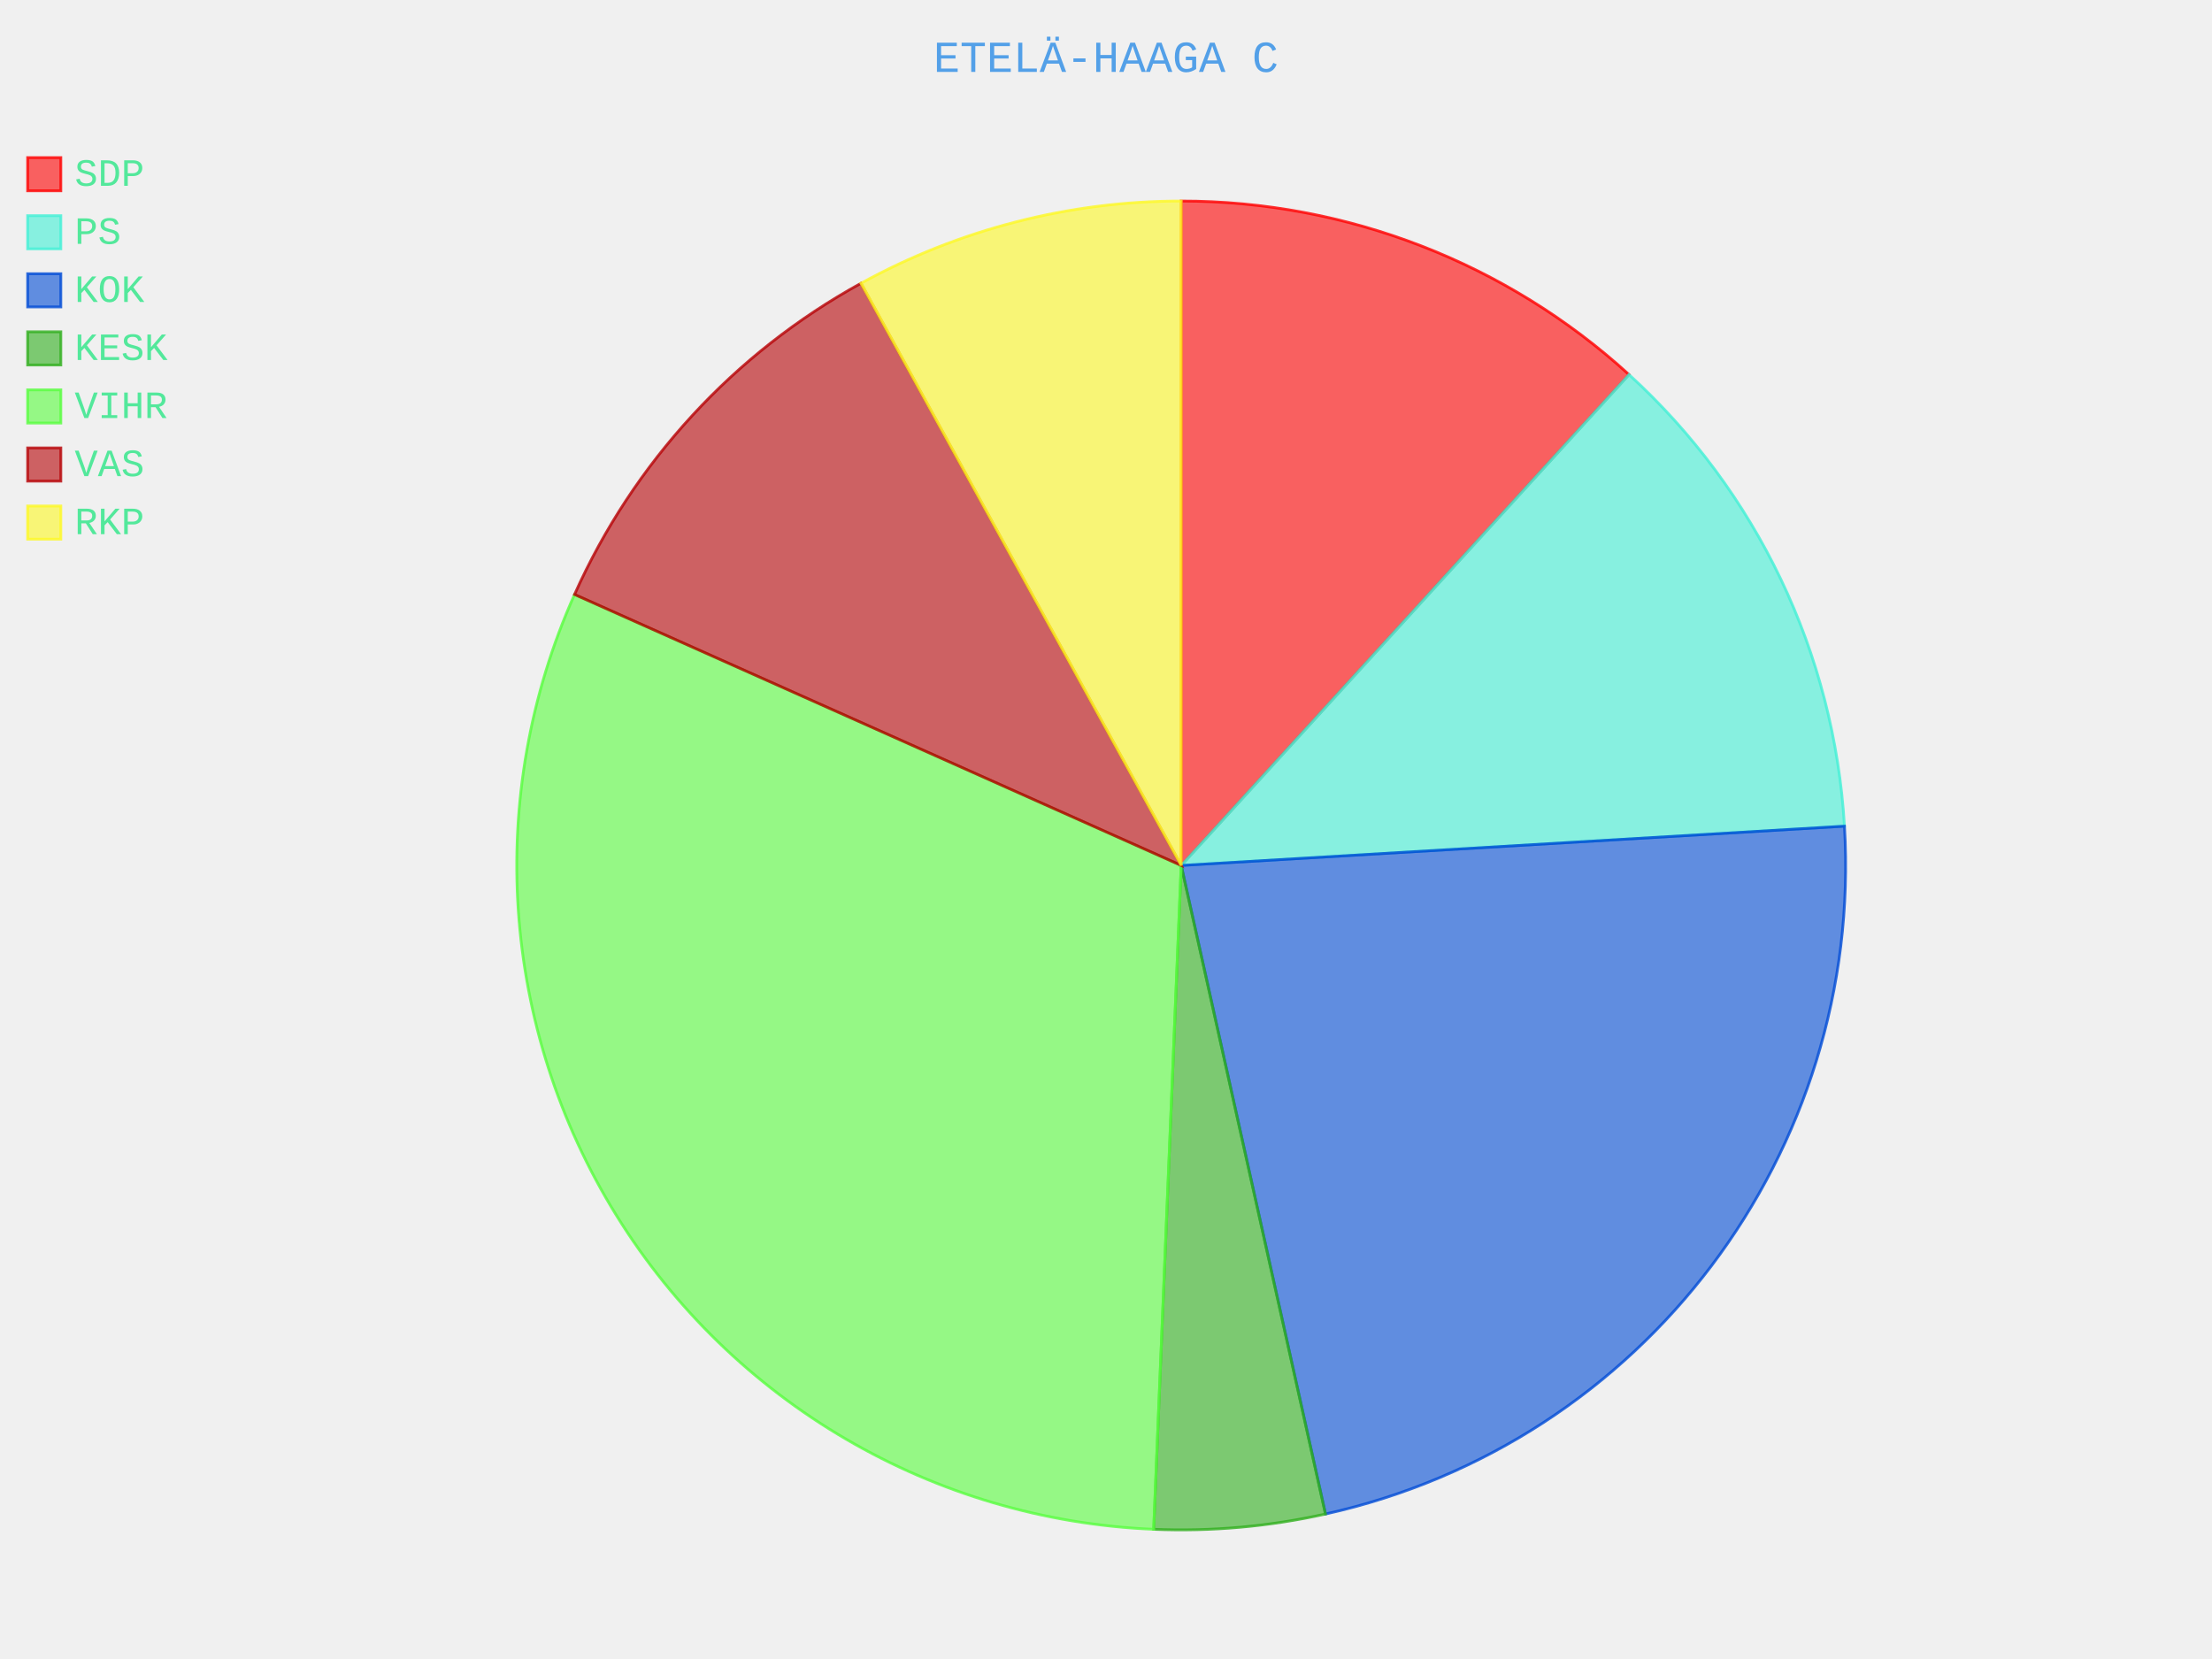
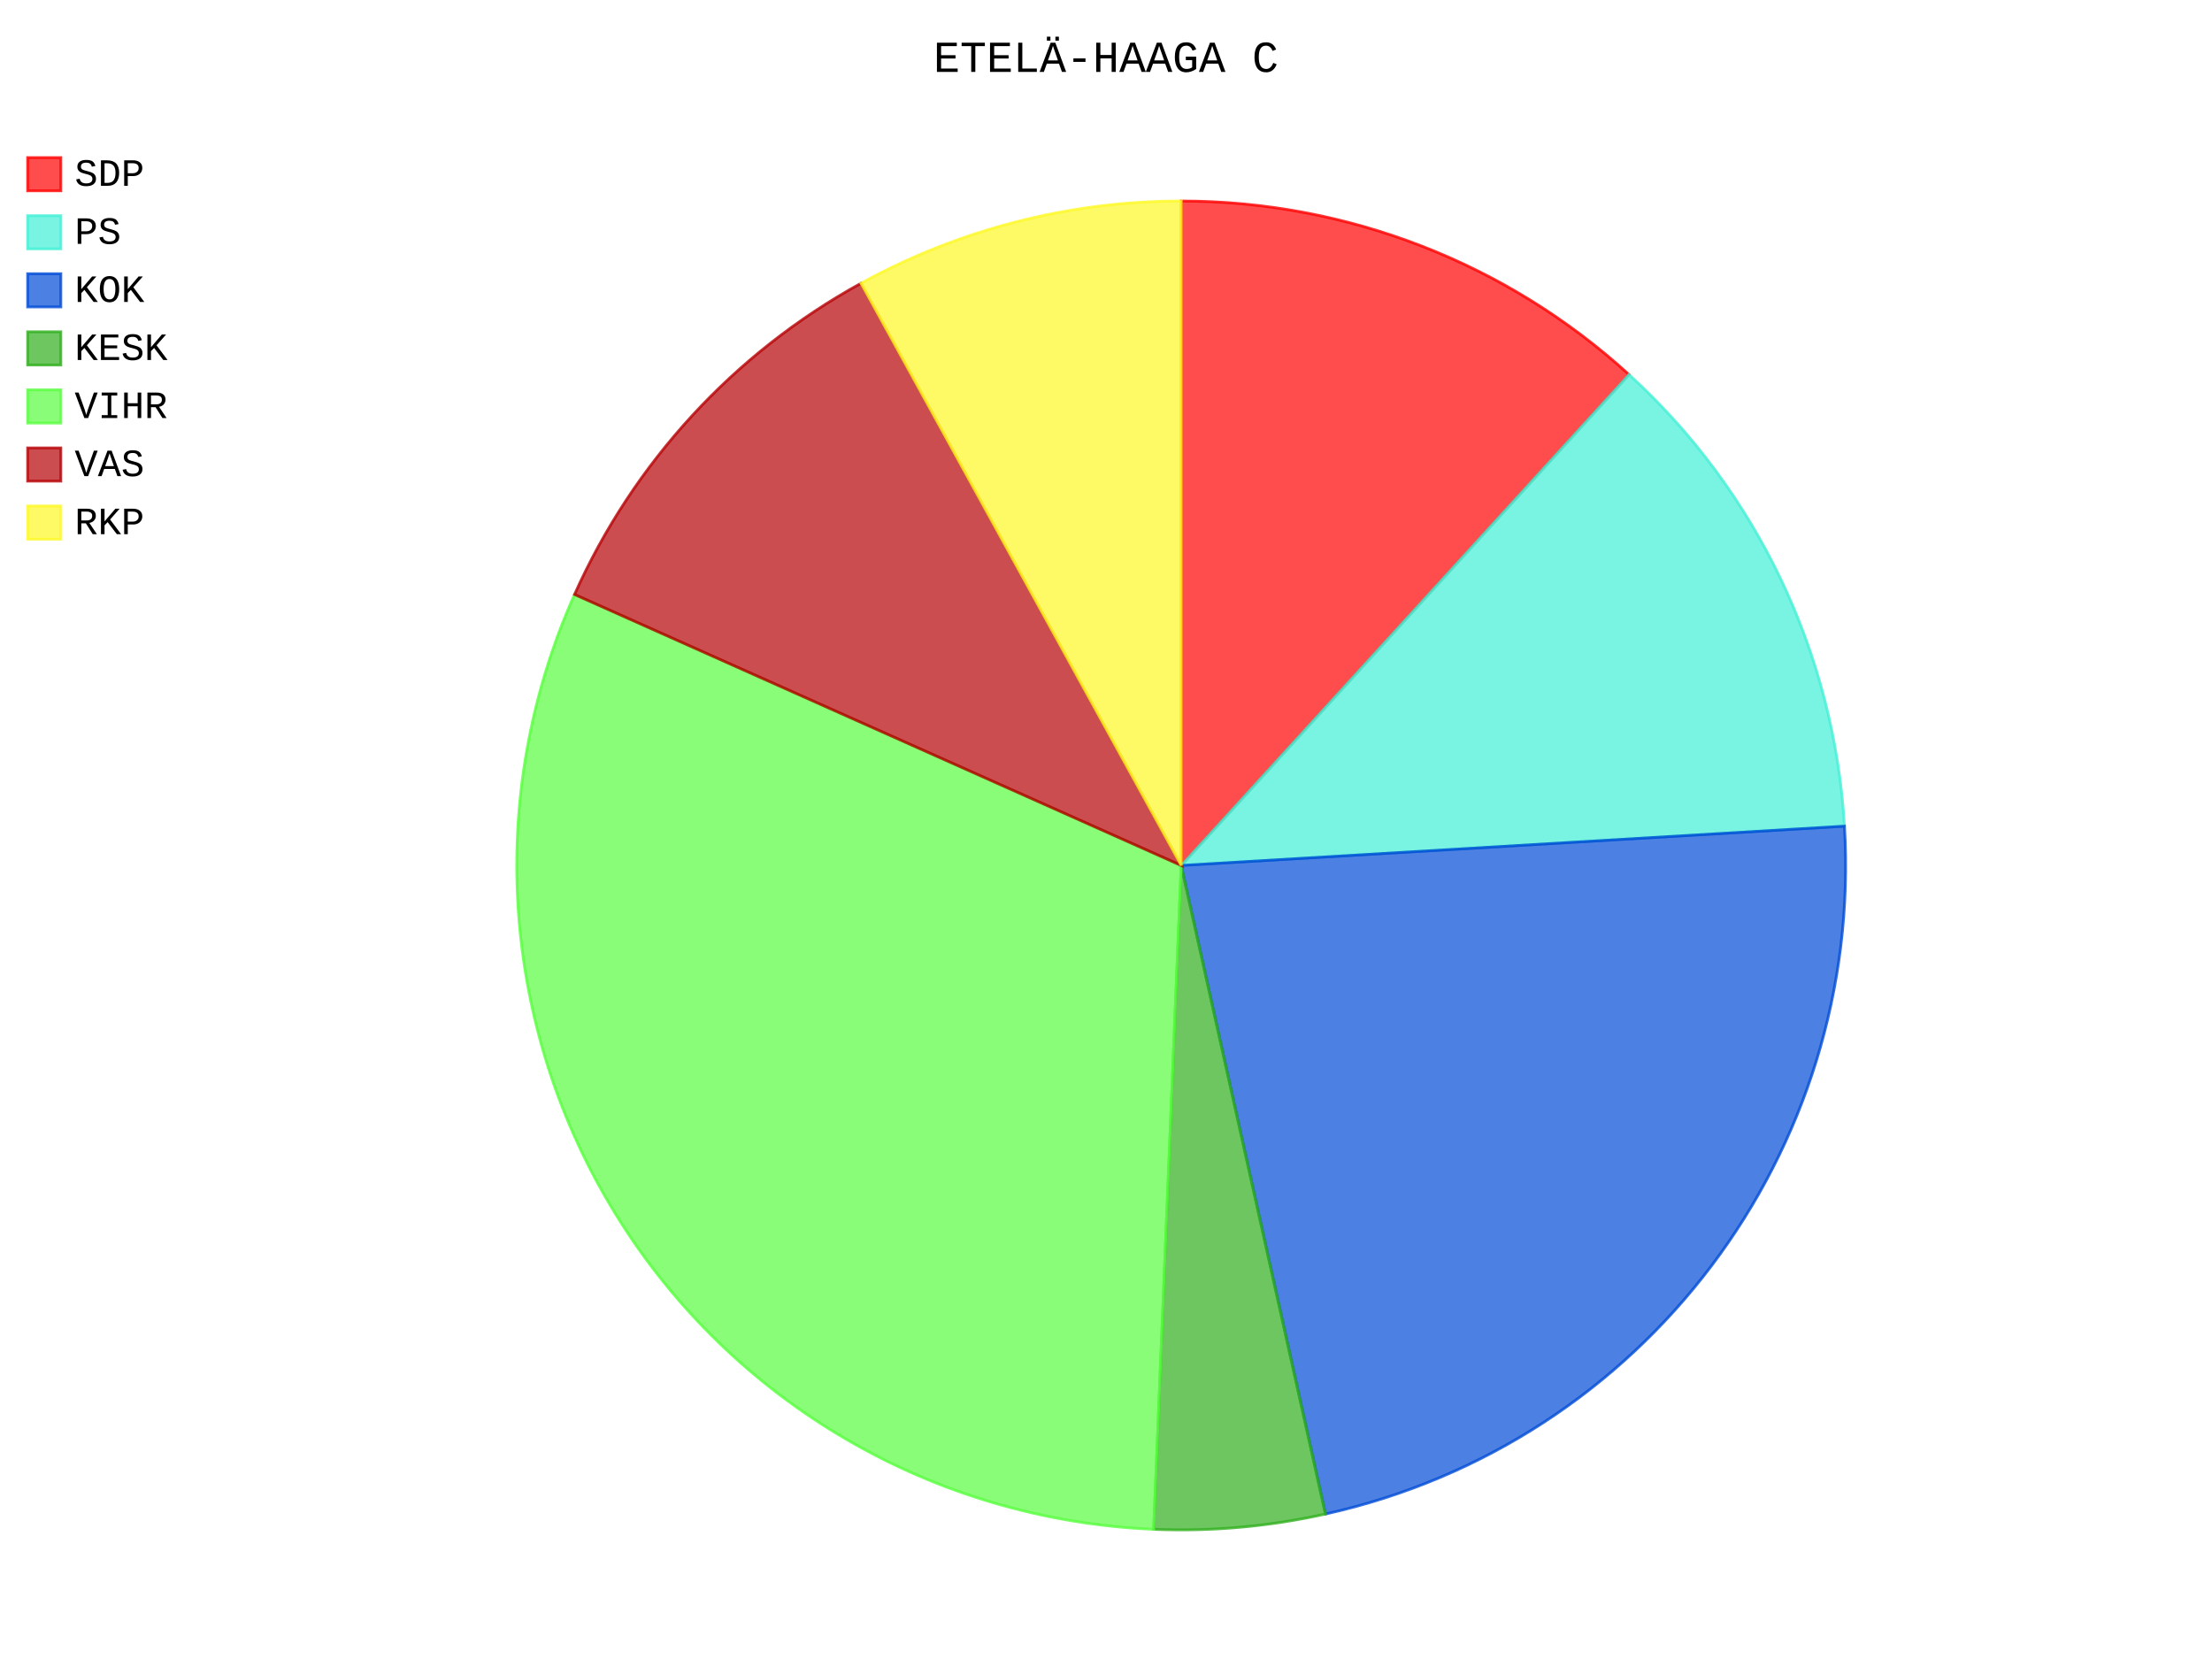
- <svg xmlns="http://www.w3.org/2000/svg" class="pygal-chart" id="chart-2df8129c-2cf8-4c8f-9484-57f73f7db053" viewBox="0 0 800 600">
+ <svg xmlns="http://www.w3.org/2000/svg" class="pygal-chart" id="chart-65c91ee3-1e22-4694-b7be-8506b81c882c" viewBox="0 0 800 600">
  <defs>
-     <style type="text/css">#chart-2df8129c-2cf8-4c8f-9484-57f73f7db053{-webkit-user-select:none;-webkit-font-smoothing:antialiased;font-family:Consolas,"Liberation Mono",Menlo,Courier,monospace}#chart-2df8129c-2cf8-4c8f-9484-57f73f7db053 .title{font-family:Consolas,"Liberation Mono",Menlo,Courier,monospace;font-size:16px}#chart-2df8129c-2cf8-4c8f-9484-57f73f7db053 .legends .legend text{font-family:Consolas,"Liberation Mono",Menlo,Courier,monospace;font-size:14px}#chart-2df8129c-2cf8-4c8f-9484-57f73f7db053 .axis text{font-family:Consolas,"Liberation Mono",Menlo,Courier,monospace;font-size:10px}#chart-2df8129c-2cf8-4c8f-9484-57f73f7db053 .axis text.major{font-family:Consolas,"Liberation Mono",Menlo,Courier,monospace;font-size:10px}#chart-2df8129c-2cf8-4c8f-9484-57f73f7db053 .text-overlay text.value{font-family:Consolas,"Liberation Mono",Menlo,Courier,monospace;font-size:16px}#chart-2df8129c-2cf8-4c8f-9484-57f73f7db053 .text-overlay text.label{font-family:Consolas,"Liberation Mono",Menlo,Courier,monospace;font-size:10px}#chart-2df8129c-2cf8-4c8f-9484-57f73f7db053 .tooltip{font-family:Consolas,"Liberation Mono",Menlo,Courier,monospace;font-size:14px}#chart-2df8129c-2cf8-4c8f-9484-57f73f7db053 text.no_data{font-family:Consolas,"Liberation Mono",Menlo,Courier,monospace;font-size:64px}
- #chart-2df8129c-2cf8-4c8f-9484-57f73f7db053{background-color:transparent}#chart-2df8129c-2cf8-4c8f-9484-57f73f7db053 path,#chart-2df8129c-2cf8-4c8f-9484-57f73f7db053 line,#chart-2df8129c-2cf8-4c8f-9484-57f73f7db053 rect,#chart-2df8129c-2cf8-4c8f-9484-57f73f7db053 circle{-webkit-transition:1000ms ease-in;-moz-transition:1000ms ease-in;transition:1000ms ease-in}#chart-2df8129c-2cf8-4c8f-9484-57f73f7db053 .graph &gt; .background{fill:transparent}#chart-2df8129c-2cf8-4c8f-9484-57f73f7db053 .plot &gt; .background{fill:transparent}#chart-2df8129c-2cf8-4c8f-9484-57f73f7db053 .graph{fill:#53E89B}#chart-2df8129c-2cf8-4c8f-9484-57f73f7db053 text.no_data{fill:#53A0E8}#chart-2df8129c-2cf8-4c8f-9484-57f73f7db053 .title{fill:#53A0E8}#chart-2df8129c-2cf8-4c8f-9484-57f73f7db053 .legends .legend text{fill:#53E89B}#chart-2df8129c-2cf8-4c8f-9484-57f73f7db053 .legends .legend:hover text{fill:#53A0E8}#chart-2df8129c-2cf8-4c8f-9484-57f73f7db053 .axis .line{stroke:#53A0E8}#chart-2df8129c-2cf8-4c8f-9484-57f73f7db053 .axis .guide.line{stroke:#630C0D}#chart-2df8129c-2cf8-4c8f-9484-57f73f7db053 .axis .major.line{stroke:#53E89B}#chart-2df8129c-2cf8-4c8f-9484-57f73f7db053 .axis text.major{fill:#53A0E8}#chart-2df8129c-2cf8-4c8f-9484-57f73f7db053 .axis.y .guides:hover .guide.line,#chart-2df8129c-2cf8-4c8f-9484-57f73f7db053 .line-graph .axis.x .guides:hover .guide.line,#chart-2df8129c-2cf8-4c8f-9484-57f73f7db053 .stackedline-graph .axis.x .guides:hover .guide.line,#chart-2df8129c-2cf8-4c8f-9484-57f73f7db053 .xy-graph .axis.x .guides:hover .guide.line{stroke:#53A0E8}#chart-2df8129c-2cf8-4c8f-9484-57f73f7db053 .axis .guides:hover text{fill:#53A0E8}#chart-2df8129c-2cf8-4c8f-9484-57f73f7db053 .reactive{fill-opacity:.6;stroke-opacity:.8}#chart-2df8129c-2cf8-4c8f-9484-57f73f7db053 .ci{stroke:#53E89B}#chart-2df8129c-2cf8-4c8f-9484-57f73f7db053 .reactive.active,#chart-2df8129c-2cf8-4c8f-9484-57f73f7db053 .active .reactive{fill-opacity:.9;stroke-opacity:.9;stroke-width:4}#chart-2df8129c-2cf8-4c8f-9484-57f73f7db053 .ci .reactive.active{stroke-width:1.5}#chart-2df8129c-2cf8-4c8f-9484-57f73f7db053 .series text{fill:#53A0E8}#chart-2df8129c-2cf8-4c8f-9484-57f73f7db053 .tooltip rect{fill:transparent;stroke:#53A0E8;-webkit-transition:opacity 1000ms ease-in;-moz-transition:opacity 1000ms ease-in;transition:opacity 1000ms ease-in}#chart-2df8129c-2cf8-4c8f-9484-57f73f7db053 .tooltip .label{fill:#53E89B}#chart-2df8129c-2cf8-4c8f-9484-57f73f7db053 .tooltip .label{fill:#53E89B}#chart-2df8129c-2cf8-4c8f-9484-57f73f7db053 .tooltip .legend{font-size:.8em;fill:#630C0D}#chart-2df8129c-2cf8-4c8f-9484-57f73f7db053 .tooltip .x_label{font-size:.6em;fill:#53A0E8}#chart-2df8129c-2cf8-4c8f-9484-57f73f7db053 .tooltip .xlink{font-size:.5em;text-decoration:underline}#chart-2df8129c-2cf8-4c8f-9484-57f73f7db053 .tooltip .value{font-size:1.5em}#chart-2df8129c-2cf8-4c8f-9484-57f73f7db053 .bound{font-size:.5em}#chart-2df8129c-2cf8-4c8f-9484-57f73f7db053 .max-value{font-size:.75em;fill:#630C0D}#chart-2df8129c-2cf8-4c8f-9484-57f73f7db053 .map-element{fill:transparent;stroke:#630C0D !important}#chart-2df8129c-2cf8-4c8f-9484-57f73f7db053 .map-element .reactive{fill-opacity:inherit;stroke-opacity:inherit}#chart-2df8129c-2cf8-4c8f-9484-57f73f7db053 .color-0,#chart-2df8129c-2cf8-4c8f-9484-57f73f7db053 .color-0 a:visited{stroke:#ff0000;fill:#ff0000}#chart-2df8129c-2cf8-4c8f-9484-57f73f7db053 .color-1,#chart-2df8129c-2cf8-4c8f-9484-57f73f7db053 .color-1 a:visited{stroke:#42f0d6;fill:#42f0d6}#chart-2df8129c-2cf8-4c8f-9484-57f73f7db053 .color-2,#chart-2df8129c-2cf8-4c8f-9484-57f73f7db053 .color-2 a:visited{stroke:#004bd6;fill:#004bd6}#chart-2df8129c-2cf8-4c8f-9484-57f73f7db053 .color-3,#chart-2df8129c-2cf8-4c8f-9484-57f73f7db053 .color-3 a:visited{stroke:#30af1d;fill:#30af1d}#chart-2df8129c-2cf8-4c8f-9484-57f73f7db053 .color-4,#chart-2df8129c-2cf8-4c8f-9484-57f73f7db053 .color-4 a:visited{stroke:#58fd3f;fill:#58fd3f}#chart-2df8129c-2cf8-4c8f-9484-57f73f7db053 .color-5,#chart-2df8129c-2cf8-4c8f-9484-57f73f7db053 .color-5 a:visited{stroke:#b60205;fill:#b60205}#chart-2df8129c-2cf8-4c8f-9484-57f73f7db053 .color-6,#chart-2df8129c-2cf8-4c8f-9484-57f73f7db053 .color-6 a:visited{stroke:#fdf926;fill:#fdf926}#chart-2df8129c-2cf8-4c8f-9484-57f73f7db053 .text-overlay .color-0 text{fill:black}#chart-2df8129c-2cf8-4c8f-9484-57f73f7db053 .text-overlay .color-1 text{fill:black}#chart-2df8129c-2cf8-4c8f-9484-57f73f7db053 .text-overlay .color-2 text{fill:black}#chart-2df8129c-2cf8-4c8f-9484-57f73f7db053 .text-overlay .color-3 text{fill:black}#chart-2df8129c-2cf8-4c8f-9484-57f73f7db053 .text-overlay .color-4 text{fill:black}#chart-2df8129c-2cf8-4c8f-9484-57f73f7db053 .text-overlay .color-5 text{fill:black}#chart-2df8129c-2cf8-4c8f-9484-57f73f7db053 .text-overlay .color-6 text{fill:black}
- #chart-2df8129c-2cf8-4c8f-9484-57f73f7db053 text.no_data{text-anchor:middle}#chart-2df8129c-2cf8-4c8f-9484-57f73f7db053 .guide.line{fill:none}#chart-2df8129c-2cf8-4c8f-9484-57f73f7db053 .centered{text-anchor:middle}#chart-2df8129c-2cf8-4c8f-9484-57f73f7db053 .title{text-anchor:middle}#chart-2df8129c-2cf8-4c8f-9484-57f73f7db053 .legends .legend text{fill-opacity:1}#chart-2df8129c-2cf8-4c8f-9484-57f73f7db053 .axis.x text{text-anchor:middle}#chart-2df8129c-2cf8-4c8f-9484-57f73f7db053 .axis.x:not(.web) text[transform]{text-anchor:start}#chart-2df8129c-2cf8-4c8f-9484-57f73f7db053 .axis.x:not(.web) text[transform].backwards{text-anchor:end}#chart-2df8129c-2cf8-4c8f-9484-57f73f7db053 .axis.y text{text-anchor:end}#chart-2df8129c-2cf8-4c8f-9484-57f73f7db053 .axis.y text[transform].backwards{text-anchor:start}#chart-2df8129c-2cf8-4c8f-9484-57f73f7db053 .axis.y2 text{text-anchor:start}#chart-2df8129c-2cf8-4c8f-9484-57f73f7db053 .axis.y2 text[transform].backwards{text-anchor:end}#chart-2df8129c-2cf8-4c8f-9484-57f73f7db053 .axis .guide.line{stroke-dasharray:4,4}#chart-2df8129c-2cf8-4c8f-9484-57f73f7db053 .axis .major.guide.line{stroke-dasharray:6,6}#chart-2df8129c-2cf8-4c8f-9484-57f73f7db053 .horizontal .axis.y .guide.line,#chart-2df8129c-2cf8-4c8f-9484-57f73f7db053 .horizontal .axis.y2 .guide.line,#chart-2df8129c-2cf8-4c8f-9484-57f73f7db053 .vertical .axis.x .guide.line{opacity:0}#chart-2df8129c-2cf8-4c8f-9484-57f73f7db053 .horizontal .axis.always_show .guide.line,#chart-2df8129c-2cf8-4c8f-9484-57f73f7db053 .vertical .axis.always_show .guide.line{opacity:1 !important}#chart-2df8129c-2cf8-4c8f-9484-57f73f7db053 .axis.y .guides:hover .guide.line,#chart-2df8129c-2cf8-4c8f-9484-57f73f7db053 .axis.y2 .guides:hover .guide.line,#chart-2df8129c-2cf8-4c8f-9484-57f73f7db053 .axis.x .guides:hover .guide.line{opacity:1}#chart-2df8129c-2cf8-4c8f-9484-57f73f7db053 .axis .guides:hover text{opacity:1}#chart-2df8129c-2cf8-4c8f-9484-57f73f7db053 .nofill{fill:none}#chart-2df8129c-2cf8-4c8f-9484-57f73f7db053 .subtle-fill{fill-opacity:.2}#chart-2df8129c-2cf8-4c8f-9484-57f73f7db053 .dot{stroke-width:1px;fill-opacity:1}#chart-2df8129c-2cf8-4c8f-9484-57f73f7db053 .dot.active{stroke-width:5px}#chart-2df8129c-2cf8-4c8f-9484-57f73f7db053 .dot.negative{fill:transparent}#chart-2df8129c-2cf8-4c8f-9484-57f73f7db053 text,#chart-2df8129c-2cf8-4c8f-9484-57f73f7db053 tspan{stroke:none !important}#chart-2df8129c-2cf8-4c8f-9484-57f73f7db053 .series text.active{opacity:1}#chart-2df8129c-2cf8-4c8f-9484-57f73f7db053 .tooltip rect{fill-opacity:.95;stroke-width:.5}#chart-2df8129c-2cf8-4c8f-9484-57f73f7db053 .tooltip text{fill-opacity:1}#chart-2df8129c-2cf8-4c8f-9484-57f73f7db053 .showable{visibility:hidden}#chart-2df8129c-2cf8-4c8f-9484-57f73f7db053 .showable.shown{visibility:visible}#chart-2df8129c-2cf8-4c8f-9484-57f73f7db053 .gauge-background{fill:rgba(229,229,229,1);stroke:none}#chart-2df8129c-2cf8-4c8f-9484-57f73f7db053 .bg-lines{stroke:transparent;stroke-width:2px}</style>
+     <style type="text/css">#chart-65c91ee3-1e22-4694-b7be-8506b81c882c{-webkit-user-select:none;-webkit-font-smoothing:antialiased;font-family:Consolas,"Liberation Mono",Menlo,Courier,monospace}#chart-65c91ee3-1e22-4694-b7be-8506b81c882c .title{font-family:Consolas,"Liberation Mono",Menlo,Courier,monospace;font-size:16px}#chart-65c91ee3-1e22-4694-b7be-8506b81c882c .legends .legend text{font-family:Consolas,"Liberation Mono",Menlo,Courier,monospace;font-size:14px}#chart-65c91ee3-1e22-4694-b7be-8506b81c882c .axis text{font-family:Consolas,"Liberation Mono",Menlo,Courier,monospace;font-size:10px}#chart-65c91ee3-1e22-4694-b7be-8506b81c882c .axis text.major{font-family:Consolas,"Liberation Mono",Menlo,Courier,monospace;font-size:10px}#chart-65c91ee3-1e22-4694-b7be-8506b81c882c .text-overlay text.value{font-family:Consolas,"Liberation Mono",Menlo,Courier,monospace;font-size:16px}#chart-65c91ee3-1e22-4694-b7be-8506b81c882c .text-overlay text.label{font-family:Consolas,"Liberation Mono",Menlo,Courier,monospace;font-size:10px}#chart-65c91ee3-1e22-4694-b7be-8506b81c882c .tooltip{font-family:Consolas,"Liberation Mono",Menlo,Courier,monospace;font-size:14px}#chart-65c91ee3-1e22-4694-b7be-8506b81c882c text.no_data{font-family:Consolas,"Liberation Mono",Menlo,Courier,monospace;font-size:64px}
+ #chart-65c91ee3-1e22-4694-b7be-8506b81c882c{background-color:#ffffff}#chart-65c91ee3-1e22-4694-b7be-8506b81c882c path,#chart-65c91ee3-1e22-4694-b7be-8506b81c882c line,#chart-65c91ee3-1e22-4694-b7be-8506b81c882c rect,#chart-65c91ee3-1e22-4694-b7be-8506b81c882c circle{-webkit-transition:300ms ease-in;-moz-transition:300ms ease-in;transition:300ms ease-in}#chart-65c91ee3-1e22-4694-b7be-8506b81c882c .graph &gt; .background{fill:#ffffff}#chart-65c91ee3-1e22-4694-b7be-8506b81c882c .plot &gt; .background{fill:#ffffff}#chart-65c91ee3-1e22-4694-b7be-8506b81c882c .graph{fill:#000000}#chart-65c91ee3-1e22-4694-b7be-8506b81c882c text.no_data{fill:#000000}#chart-65c91ee3-1e22-4694-b7be-8506b81c882c .title{fill:#000000}#chart-65c91ee3-1e22-4694-b7be-8506b81c882c .legends .legend text{fill:#000000}#chart-65c91ee3-1e22-4694-b7be-8506b81c882c .legends .legend:hover text{fill:#000000}#chart-65c91ee3-1e22-4694-b7be-8506b81c882c .axis .line{stroke:#000000}#chart-65c91ee3-1e22-4694-b7be-8506b81c882c .axis .guide.line{stroke:#000000}#chart-65c91ee3-1e22-4694-b7be-8506b81c882c .axis .major.line{stroke:#000000}#chart-65c91ee3-1e22-4694-b7be-8506b81c882c .axis text.major{fill:#000000}#chart-65c91ee3-1e22-4694-b7be-8506b81c882c .axis.y .guides:hover .guide.line,#chart-65c91ee3-1e22-4694-b7be-8506b81c882c .line-graph .axis.x .guides:hover .guide.line,#chart-65c91ee3-1e22-4694-b7be-8506b81c882c .stackedline-graph .axis.x .guides:hover .guide.line,#chart-65c91ee3-1e22-4694-b7be-8506b81c882c .xy-graph .axis.x .guides:hover .guide.line{stroke:#000000}#chart-65c91ee3-1e22-4694-b7be-8506b81c882c .axis .guides:hover text{fill:#000000}#chart-65c91ee3-1e22-4694-b7be-8506b81c882c .reactive{fill-opacity:.7;stroke-opacity:.8}#chart-65c91ee3-1e22-4694-b7be-8506b81c882c .ci{stroke:#000000}#chart-65c91ee3-1e22-4694-b7be-8506b81c882c .reactive.active,#chart-65c91ee3-1e22-4694-b7be-8506b81c882c .active .reactive{fill-opacity:.9;stroke-opacity:.9;stroke-width:4}#chart-65c91ee3-1e22-4694-b7be-8506b81c882c .ci .reactive.active{stroke-width:1.5}#chart-65c91ee3-1e22-4694-b7be-8506b81c882c .series text{fill:#000000}#chart-65c91ee3-1e22-4694-b7be-8506b81c882c .tooltip rect{fill:#ffffff;stroke:#000000;-webkit-transition:opacity 300ms ease-in;-moz-transition:opacity 300ms ease-in;transition:opacity 300ms ease-in}#chart-65c91ee3-1e22-4694-b7be-8506b81c882c .tooltip .label{fill:#000000}#chart-65c91ee3-1e22-4694-b7be-8506b81c882c .tooltip .label{fill:#000000}#chart-65c91ee3-1e22-4694-b7be-8506b81c882c .tooltip .legend{font-size:.8em;fill:#000000}#chart-65c91ee3-1e22-4694-b7be-8506b81c882c .tooltip .x_label{font-size:.6em;fill:#000000}#chart-65c91ee3-1e22-4694-b7be-8506b81c882c .tooltip .xlink{font-size:.5em;text-decoration:underline}#chart-65c91ee3-1e22-4694-b7be-8506b81c882c .tooltip .value{font-size:1.5em}#chart-65c91ee3-1e22-4694-b7be-8506b81c882c .bound{font-size:.5em}#chart-65c91ee3-1e22-4694-b7be-8506b81c882c .max-value{font-size:.75em;fill:#000000}#chart-65c91ee3-1e22-4694-b7be-8506b81c882c .map-element{fill:#ffffff;stroke:#000000 !important}#chart-65c91ee3-1e22-4694-b7be-8506b81c882c .map-element .reactive{fill-opacity:inherit;stroke-opacity:inherit}#chart-65c91ee3-1e22-4694-b7be-8506b81c882c .color-0,#chart-65c91ee3-1e22-4694-b7be-8506b81c882c .color-0 a:visited{stroke:#ff0000;fill:#ff0000}#chart-65c91ee3-1e22-4694-b7be-8506b81c882c .color-1,#chart-65c91ee3-1e22-4694-b7be-8506b81c882c .color-1 a:visited{stroke:#42f0d6;fill:#42f0d6}#chart-65c91ee3-1e22-4694-b7be-8506b81c882c .color-2,#chart-65c91ee3-1e22-4694-b7be-8506b81c882c .color-2 a:visited{stroke:#004bd6;fill:#004bd6}#chart-65c91ee3-1e22-4694-b7be-8506b81c882c .color-3,#chart-65c91ee3-1e22-4694-b7be-8506b81c882c .color-3 a:visited{stroke:#30af1d;fill:#30af1d}#chart-65c91ee3-1e22-4694-b7be-8506b81c882c .color-4,#chart-65c91ee3-1e22-4694-b7be-8506b81c882c .color-4 a:visited{stroke:#58fd3f;fill:#58fd3f}#chart-65c91ee3-1e22-4694-b7be-8506b81c882c .color-5,#chart-65c91ee3-1e22-4694-b7be-8506b81c882c .color-5 a:visited{stroke:#b60205;fill:#b60205}#chart-65c91ee3-1e22-4694-b7be-8506b81c882c .color-6,#chart-65c91ee3-1e22-4694-b7be-8506b81c882c .color-6 a:visited{stroke:#fdf926;fill:#fdf926}#chart-65c91ee3-1e22-4694-b7be-8506b81c882c .text-overlay .color-0 text{fill:black}#chart-65c91ee3-1e22-4694-b7be-8506b81c882c .text-overlay .color-1 text{fill:black}#chart-65c91ee3-1e22-4694-b7be-8506b81c882c .text-overlay .color-2 text{fill:black}#chart-65c91ee3-1e22-4694-b7be-8506b81c882c .text-overlay .color-3 text{fill:black}#chart-65c91ee3-1e22-4694-b7be-8506b81c882c .text-overlay .color-4 text{fill:black}#chart-65c91ee3-1e22-4694-b7be-8506b81c882c .text-overlay .color-5 text{fill:black}#chart-65c91ee3-1e22-4694-b7be-8506b81c882c .text-overlay .color-6 text{fill:black}
+ #chart-65c91ee3-1e22-4694-b7be-8506b81c882c text.no_data{text-anchor:middle}#chart-65c91ee3-1e22-4694-b7be-8506b81c882c .guide.line{fill:none}#chart-65c91ee3-1e22-4694-b7be-8506b81c882c .centered{text-anchor:middle}#chart-65c91ee3-1e22-4694-b7be-8506b81c882c .title{text-anchor:middle}#chart-65c91ee3-1e22-4694-b7be-8506b81c882c .legends .legend text{fill-opacity:1}#chart-65c91ee3-1e22-4694-b7be-8506b81c882c .axis.x text{text-anchor:middle}#chart-65c91ee3-1e22-4694-b7be-8506b81c882c .axis.x:not(.web) text[transform]{text-anchor:start}#chart-65c91ee3-1e22-4694-b7be-8506b81c882c .axis.x:not(.web) text[transform].backwards{text-anchor:end}#chart-65c91ee3-1e22-4694-b7be-8506b81c882c .axis.y text{text-anchor:end}#chart-65c91ee3-1e22-4694-b7be-8506b81c882c .axis.y text[transform].backwards{text-anchor:start}#chart-65c91ee3-1e22-4694-b7be-8506b81c882c .axis.y2 text{text-anchor:start}#chart-65c91ee3-1e22-4694-b7be-8506b81c882c .axis.y2 text[transform].backwards{text-anchor:end}#chart-65c91ee3-1e22-4694-b7be-8506b81c882c .axis .guide.line{stroke-dasharray:4,4}#chart-65c91ee3-1e22-4694-b7be-8506b81c882c .axis .major.guide.line{stroke-dasharray:6,6}#chart-65c91ee3-1e22-4694-b7be-8506b81c882c .horizontal .axis.y .guide.line,#chart-65c91ee3-1e22-4694-b7be-8506b81c882c .horizontal .axis.y2 .guide.line,#chart-65c91ee3-1e22-4694-b7be-8506b81c882c .vertical .axis.x .guide.line{opacity:0}#chart-65c91ee3-1e22-4694-b7be-8506b81c882c .horizontal .axis.always_show .guide.line,#chart-65c91ee3-1e22-4694-b7be-8506b81c882c .vertical .axis.always_show .guide.line{opacity:1 !important}#chart-65c91ee3-1e22-4694-b7be-8506b81c882c .axis.y .guides:hover .guide.line,#chart-65c91ee3-1e22-4694-b7be-8506b81c882c .axis.y2 .guides:hover .guide.line,#chart-65c91ee3-1e22-4694-b7be-8506b81c882c .axis.x .guides:hover .guide.line{opacity:1}#chart-65c91ee3-1e22-4694-b7be-8506b81c882c .axis .guides:hover text{opacity:1}#chart-65c91ee3-1e22-4694-b7be-8506b81c882c .nofill{fill:none}#chart-65c91ee3-1e22-4694-b7be-8506b81c882c .subtle-fill{fill-opacity:.2}#chart-65c91ee3-1e22-4694-b7be-8506b81c882c .dot{stroke-width:1px;fill-opacity:1}#chart-65c91ee3-1e22-4694-b7be-8506b81c882c .dot.active{stroke-width:5px}#chart-65c91ee3-1e22-4694-b7be-8506b81c882c .dot.negative{fill:transparent}#chart-65c91ee3-1e22-4694-b7be-8506b81c882c text,#chart-65c91ee3-1e22-4694-b7be-8506b81c882c tspan{stroke:none !important}#chart-65c91ee3-1e22-4694-b7be-8506b81c882c .series text.active{opacity:1}#chart-65c91ee3-1e22-4694-b7be-8506b81c882c .tooltip rect{fill-opacity:.95;stroke-width:.5}#chart-65c91ee3-1e22-4694-b7be-8506b81c882c .tooltip text{fill-opacity:1}#chart-65c91ee3-1e22-4694-b7be-8506b81c882c .showable{visibility:hidden}#chart-65c91ee3-1e22-4694-b7be-8506b81c882c .showable.shown{visibility:visible}#chart-65c91ee3-1e22-4694-b7be-8506b81c882c .gauge-background{fill:rgba(229,229,229,1);stroke:none}#chart-65c91ee3-1e22-4694-b7be-8506b81c882c .bg-lines{stroke:#ffffff;stroke-width:2px}</style>
  </defs>
  <g class="graph pie-graph vertical">
    <rect class="background" height="600" width="800" x="0" y="0" />
    <g class="plot" transform="translate(75, 46)">
      <rect class="background" height="534" width="704.4" x="0" y="0" />
      <g class="series serie-0 color-0">
        <g class="slices">
          <g class="slice">
            <path class="slice reactive tooltip-trigger" d="M352.2 26.7 A240.3 240.3 0 0 1 514.151 89.473 L352.2 267 A0 0 0 0 0 352.2 267 z" />
          </g>
        </g>
      </g>
      <g class="series serie-1 color-1">
        <g class="slices">
          <g class="slice">
            <path class="slice reactive tooltip-trigger" d="M514.151 89.473 A240.3 240.3 0 0 1 592.08 252.791 L352.2 267 A0 0 0 0 0 352.2 267 z" />
          </g>
        </g>
      </g>
      <g class="series serie-2 color-2">
        <g class="slices">
          <g class="slice">
            <path class="slice reactive tooltip-trigger" d="M592.08 252.791 A240.3 240.3 0 0 1 404.384 501.565 L352.2 267 A0 0 0 0 0 352.2 267 z" />
          </g>
        </g>
      </g>
      <g class="series serie-3 color-3">
        <g class="slices">
          <g class="slice">
            <path class="slice reactive tooltip-trigger" d="M404.384 501.565 A240.3 240.3 0 0 1 342.251 507.094 L352.2 267 A0 0 0 0 0 352.2 267 z" />
          </g>
        </g>
      </g>
      <g class="series serie-4 color-4">
        <g class="slices">
          <g class="slice">
            <path class="slice reactive tooltip-trigger" d="M342.251 507.094 A240.3 240.3 0 0 1 132.791 169.001 L352.2 267 A0 0 0 0 0 352.2 267 z" />
          </g>
        </g>
      </g>
      <g class="series serie-5 color-5">
        <g class="slices">
          <g class="slice">
            <path class="slice reactive tooltip-trigger" d="M132.791 169.001 A240.3 240.3 0 0 1 236.385 56.451 L352.2 267 A0 0 0 0 0 352.2 267 z" />
          </g>
        </g>
      </g>
      <g class="series serie-6 color-6">
        <g class="slices">
          <g class="slice">
            <path class="slice reactive tooltip-trigger" d="M236.385 56.451 A240.3 240.3 0 0 1 352.2 26.7 L352.2 267 A0 0 0 0 0 352.2 267 z" />
          </g>
        </g>
      </g>
    </g>
    <g class="titles">
      <text class="title plot_title" x="400.0" y="26">ETELÄ-HAAGA C</text>
    </g>
    <g class="plot overlay" transform="translate(75, 46)">
      <g class="series serie-0 color-0" />
      <g class="series serie-1 color-1" />
      <g class="series serie-2 color-2" />
      <g class="series serie-3 color-3" />
      <g class="series serie-4 color-4" />
      <g class="series serie-5 color-5" />
      <g class="series serie-6 color-6" />
    </g>
    <g class="plot text-overlay" transform="translate(75, 46)">
      <g class="series serie-0 color-0" />
      <g class="series serie-1 color-1" />
      <g class="series serie-2 color-2" />
      <g class="series serie-3 color-3" />
      <g class="series serie-4 color-4" />
      <g class="series serie-5 color-5" />
      <g class="series serie-6 color-6" />
    </g>
    <g class="plot tooltip-overlay" transform="translate(75, 46)">
      <g class="tooltip" style="opacity: 0" transform="translate(0 0)">
        <rect class="tooltip-box" height="0" rx="0" ry="0" width="0" />
        <g class="text" />
      </g>
    </g>
    <g class="legends" transform="translate(10, 56)">
      <g class="legend reactive activate-serie" id="activate-serie-0">
        <rect class="color-0 reactive" height="12" width="12" x="0.0" y="1.0" />
        <text x="17.0" y="11.2">SDP</text>
      </g>
      <g class="legend reactive activate-serie" id="activate-serie-1">
        <rect class="color-1 reactive" height="12" width="12" x="0.0" y="22.0" />
        <text x="17.0" y="32.2">PS</text>
      </g>
      <g class="legend reactive activate-serie" id="activate-serie-2">
        <rect class="color-2 reactive" height="12" width="12" x="0.0" y="43.0" />
        <text x="17.0" y="53.2">KOK</text>
      </g>
      <g class="legend reactive activate-serie" id="activate-serie-3">
        <rect class="color-3 reactive" height="12" width="12" x="0.0" y="64.0" />
        <text x="17.0" y="74.2">KESK</text>
      </g>
      <g class="legend reactive activate-serie" id="activate-serie-4">
        <rect class="color-4 reactive" height="12" width="12" x="0.0" y="85.0" />
        <text x="17.0" y="95.2">VIHR</text>
      </g>
      <g class="legend reactive activate-serie" id="activate-serie-5">
        <rect class="color-5 reactive" height="12" width="12" x="0.0" y="106.0" />
        <text x="17.0" y="116.2">VAS</text>
      </g>
      <g class="legend reactive activate-serie" id="activate-serie-6">
        <rect class="color-6 reactive" height="12" width="12" x="0.0" y="127.0" />
        <text x="17.0" y="137.2">RKP</text>
      </g>
    </g>
    <g class="legends" transform="translate(790, 56)" />
  </g>
</svg>
